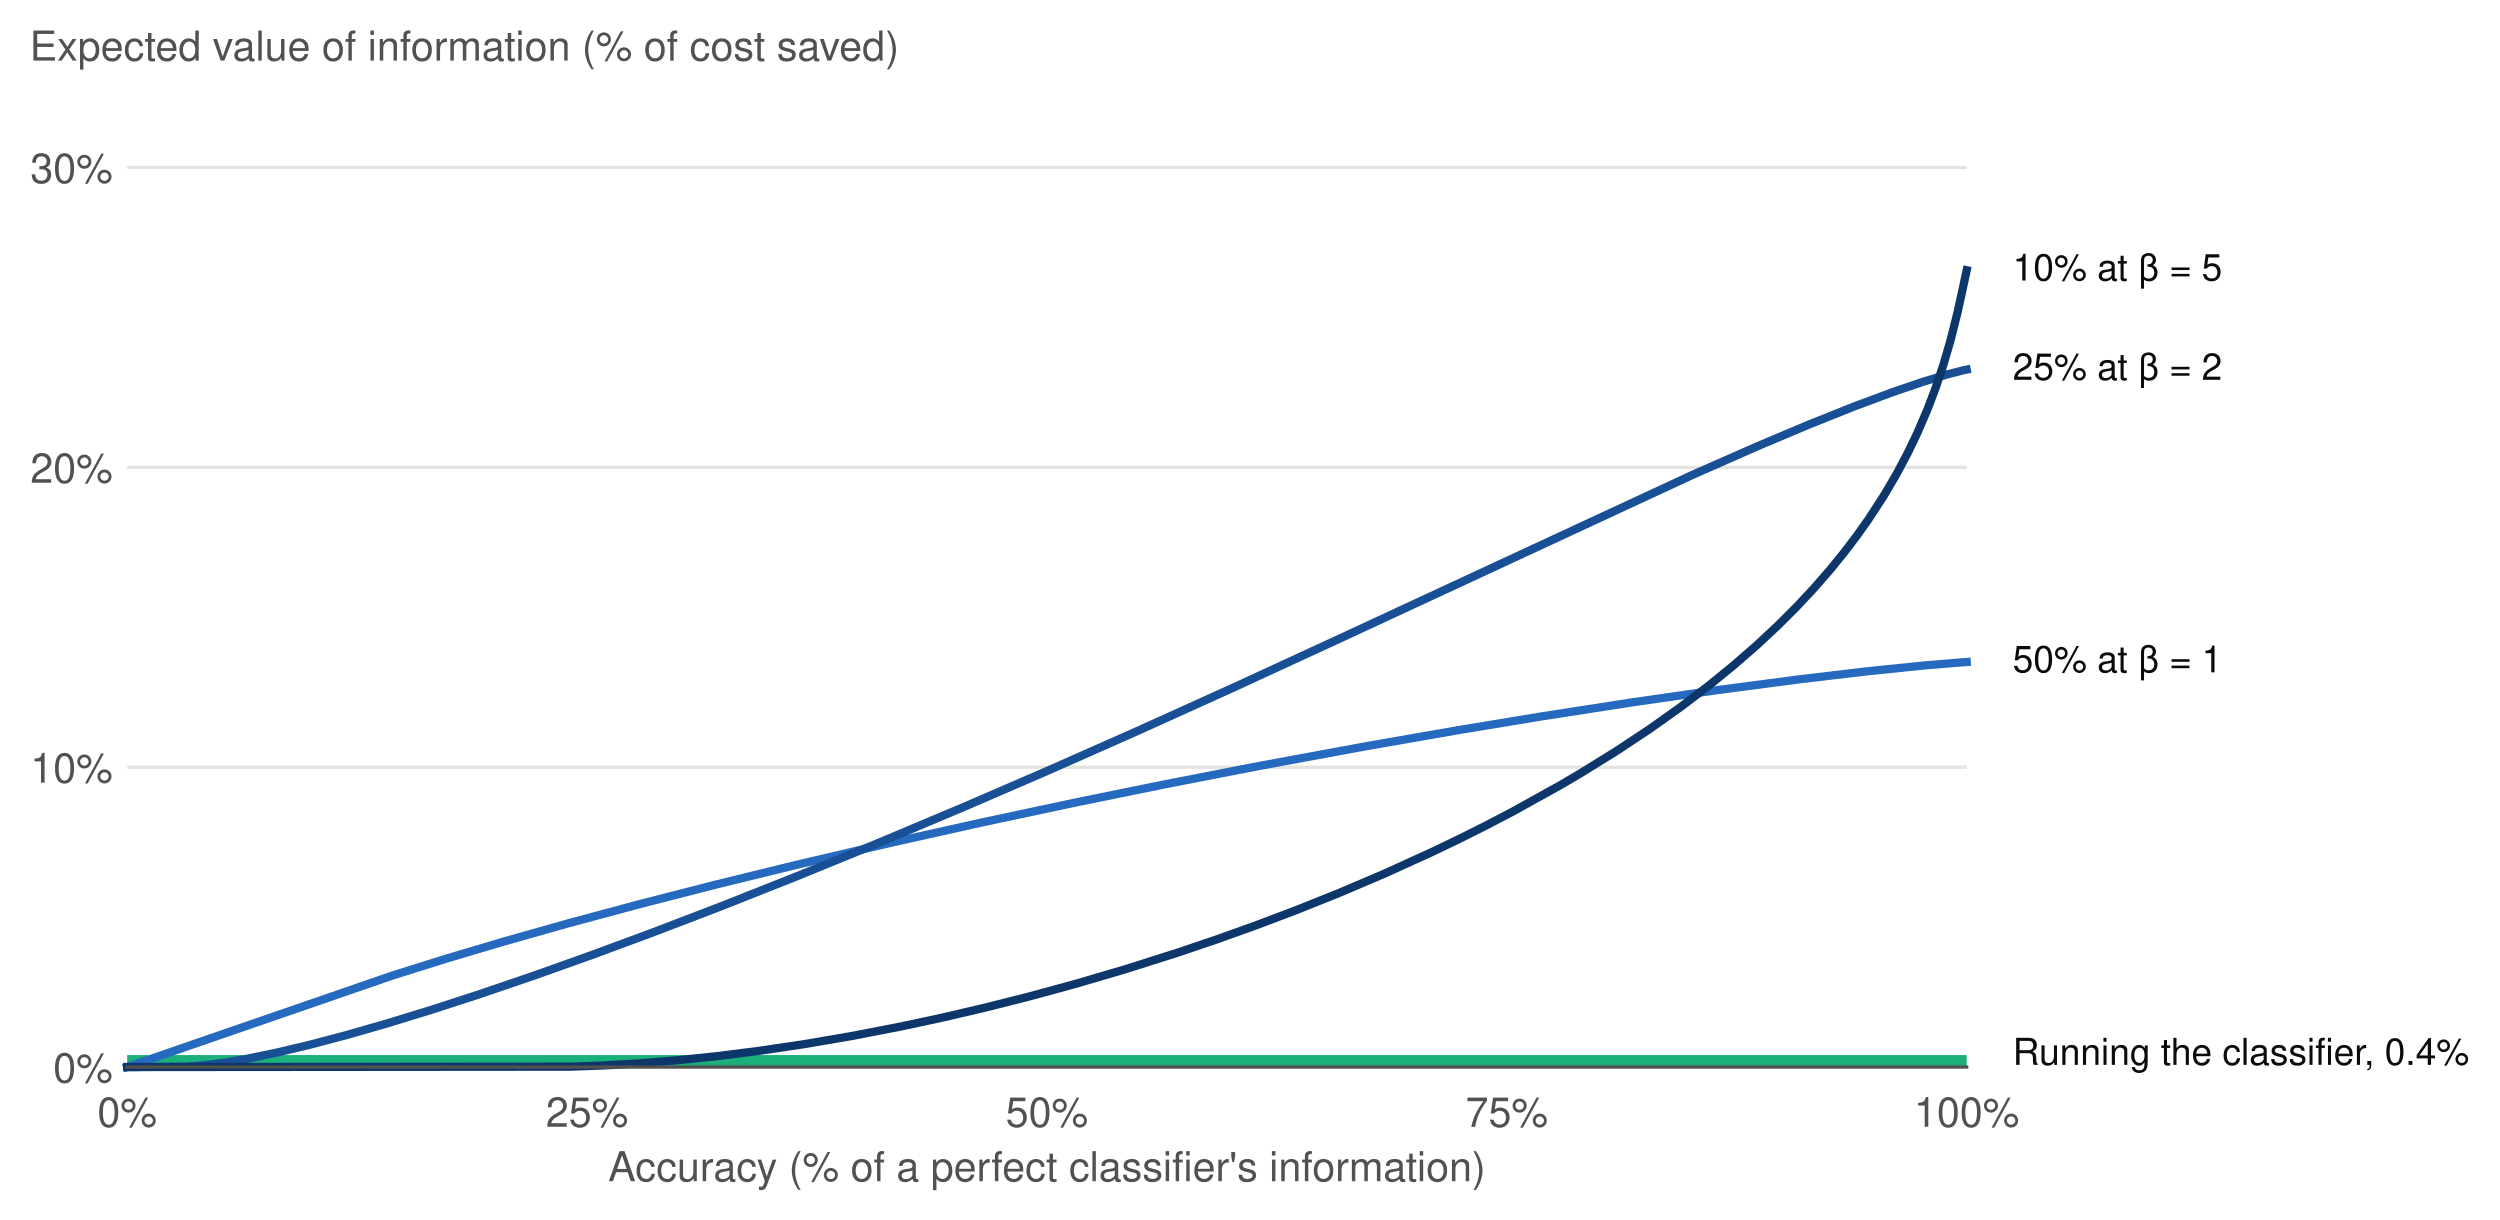
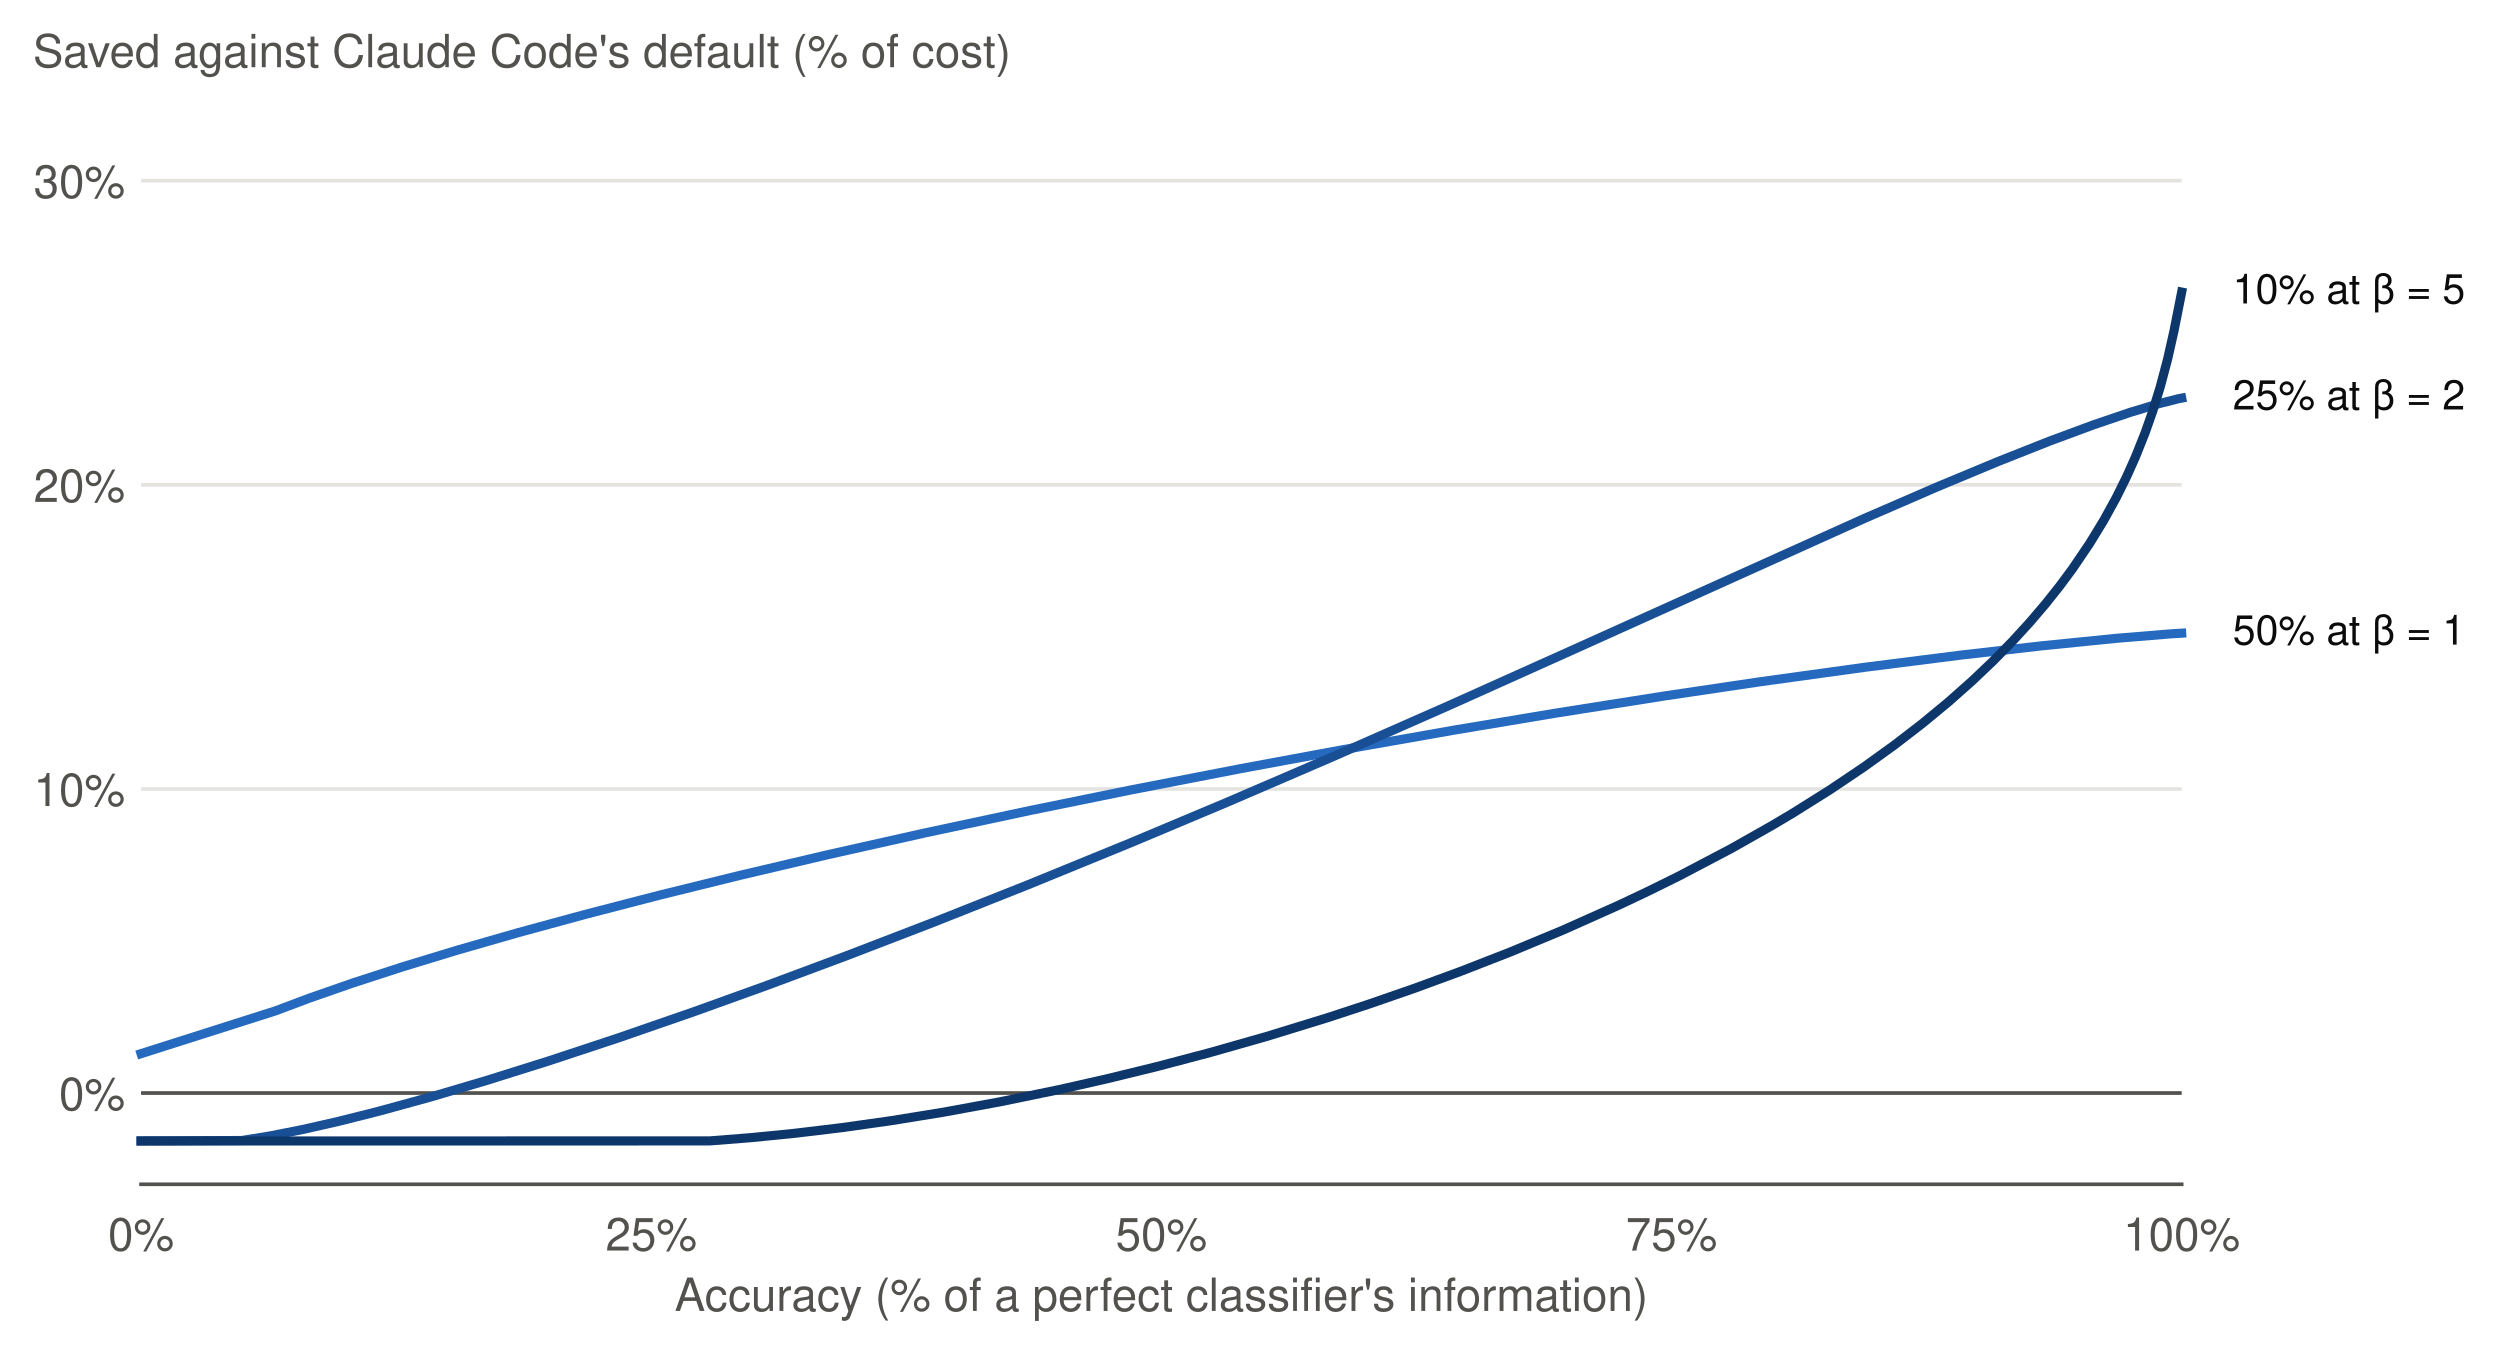
- <svg xmlns="http://www.w3.org/2000/svg" xmlns:xlink="http://www.w3.org/1999/xlink" width="606.681pt" height="295.989pt" viewBox="0 0 606.681 295.989" version="1.1">
+ <svg xmlns="http://www.w3.org/2000/svg" width="546.898pt" height="296.117pt" viewBox="0 0 546.898 296.117" version="1.1">
  <defs>
    <style type="text/css">*{stroke-linejoin: round; stroke-linecap: butt}</style>
  </defs>
  <g id="figure_1">
    <g id="patch_1">
-       <path d="M 0 295.989  L 606.681 295.989  L 606.681 0  L 0 0  L 0 295.989  z " style="fill: none" />
+       <path d="M 0 296.117  L 546.898 296.117  L 546.898 0  L 0 0  L 0 296.117  z " style="fill: none" />
    </g>
    <g id="axes_1">
      <g id="patch_2">
-         <path d="M 30.86 258.946  L 477.26 258.946  L 477.26 26.098  L 30.86 26.098  L 30.86 258.946  z " style="fill: none" />
+         <path d="M 30.86 259.074  L 477.26 259.074  L 477.26 26.226  L 30.86 26.226  L 30.86 259.074  z " style="fill: none" />
      </g>
      <g id="matplotlib.axis_1">
        <g id="xtick_1">
          <g id="line2d_1" />
          <g id="text_1">
-             <text style="font-size: 10px; font-family: 'Helvetica', 'Arial', 'DejaVu Sans'; text-anchor: middle; fill: #52514e" x="30.86" y="273.446" transform="rotate(-0 30.86 273.4463)">0%</text>
+             <text style="font-size: 10px; font-family: 'Helvetica', 'Arial', 'DejaVu Sans'; text-anchor: middle; fill: #52514e" x="30.86" y="273.574" transform="rotate(-0 30.86 273.5744)">0%</text>
          </g>
        </g>
        <g id="xtick_2">
          <g id="line2d_2" />
          <g id="text_2">
-             <text style="font-size: 10px; font-family: 'Helvetica', 'Arial', 'DejaVu Sans'; text-anchor: middle; fill: #52514e" x="142.46" y="273.446" transform="rotate(-0 142.46 273.4463)">25%</text>
+             <text style="font-size: 10px; font-family: 'Helvetica', 'Arial', 'DejaVu Sans'; text-anchor: middle; fill: #52514e" x="142.46" y="273.574" transform="rotate(-0 142.46 273.5744)">25%</text>
          </g>
        </g>
        <g id="xtick_3">
          <g id="line2d_3" />
          <g id="text_3">
-             <text style="font-size: 10px; font-family: 'Helvetica', 'Arial', 'DejaVu Sans'; text-anchor: middle; fill: #52514e" x="254.06" y="273.446" transform="rotate(-0 254.06 273.4463)">50%</text>
+             <text style="font-size: 10px; font-family: 'Helvetica', 'Arial', 'DejaVu Sans'; text-anchor: middle; fill: #52514e" x="254.06" y="273.574" transform="rotate(-0 254.06 273.5744)">50%</text>
          </g>
        </g>
        <g id="xtick_4">
          <g id="line2d_4" />
          <g id="text_4">
-             <text style="font-size: 10px; font-family: 'Helvetica', 'Arial', 'DejaVu Sans'; text-anchor: middle; fill: #52514e" x="365.66" y="273.446" transform="rotate(-0 365.66 273.4463)">75%</text>
+             <text style="font-size: 10px; font-family: 'Helvetica', 'Arial', 'DejaVu Sans'; text-anchor: middle; fill: #52514e" x="365.66" y="273.574" transform="rotate(-0 365.66 273.5744)">75%</text>
          </g>
        </g>
        <g id="xtick_5">
          <g id="line2d_5" />
          <g id="text_5">
-             <text style="font-size: 10px; font-family: 'Helvetica', 'Arial', 'DejaVu Sans'; text-anchor: middle; fill: #52514e" x="477.26" y="273.446" transform="rotate(-0 477.26 273.4463)">100%</text>
+             <text style="font-size: 10px; font-family: 'Helvetica', 'Arial', 'DejaVu Sans'; text-anchor: middle; fill: #52514e" x="477.26" y="273.574" transform="rotate(-0 477.26 273.5744)">100%</text>
          </g>
        </g>
        <g id="text_6">
-           <text style="font-size: 10px; font-family: 'Helvetica', 'Arial', 'DejaVu Sans'; text-anchor: middle; fill: #52514e" x="254.06" y="286.646" transform="rotate(-0 254.06 286.6455)">Accuracy (% of a perfect classifier's information)</text>
+           <text style="font-size: 10px; font-family: 'Helvetica', 'Arial', 'DejaVu Sans'; text-anchor: middle; fill: #52514e" x="254.06" y="286.774" transform="rotate(-0 254.06 286.7736)">Accuracy (% of a perfect classifier's information)</text>
        </g>
      </g>
      <g id="matplotlib.axis_2">
        <g id="ytick_1">
          <g id="line2d_6">
-             <path d="M 30.86 258.946  L 477.26 258.946  " clip-path="url(#p3fc6cd0f99)" style="fill: none; stroke: #e4e3df; stroke-width: 0.8; stroke-linecap: square" />
+             <path d="M 30.86 239.116  L 477.26 239.116  " clip-path="url(#p247e3aeb80)" style="fill: none; stroke: #e4e3df; stroke-width: 0.8; stroke-linecap: square" />
          </g>
          <g id="line2d_7" />
          <g id="text_7">
-             <text style="font-size: 10px; font-family: 'Helvetica', 'Arial', 'DejaVu Sans'; text-anchor: end; fill: #52514e" x="27.36" y="262.696" transform="rotate(-0 27.36 262.6963)">0%</text>
+             <text style="font-size: 10px; font-family: 'Helvetica', 'Arial', 'DejaVu Sans'; text-anchor: end; fill: #52514e" x="27.36" y="242.866" transform="rotate(-0 27.36 242.866)">0%</text>
          </g>
        </g>
        <g id="ytick_2">
          <g id="line2d_8">
-             <path d="M 30.86 186.181  L 477.26 186.181  " clip-path="url(#p3fc6cd0f99)" style="fill: none; stroke: #e4e3df; stroke-width: 0.8; stroke-linecap: square" />
+             <path d="M 30.86 172.588  L 477.26 172.588  " clip-path="url(#p247e3aeb80)" style="fill: none; stroke: #e4e3df; stroke-width: 0.8; stroke-linecap: square" />
          </g>
          <g id="line2d_9" />
          <g id="text_8">
-             <text style="font-size: 10px; font-family: 'Helvetica', 'Arial', 'DejaVu Sans'; text-anchor: end; fill: #52514e" x="27.36" y="189.931" transform="rotate(-0 27.36 189.9313)">10%</text>
+             <text style="font-size: 10px; font-family: 'Helvetica', 'Arial', 'DejaVu Sans'; text-anchor: end; fill: #52514e" x="27.36" y="176.338" transform="rotate(-0 27.36 176.338)">10%</text>
          </g>
        </g>
        <g id="ytick_3">
          <g id="line2d_10">
-             <path d="M 30.86 113.416  L 477.26 113.416  " clip-path="url(#p3fc6cd0f99)" style="fill: none; stroke: #e4e3df; stroke-width: 0.8; stroke-linecap: square" />
+             <path d="M 30.86 106.06  L 477.26 106.06  " clip-path="url(#p247e3aeb80)" style="fill: none; stroke: #e4e3df; stroke-width: 0.8; stroke-linecap: square" />
          </g>
          <g id="line2d_11" />
          <g id="text_9">
-             <text style="font-size: 10px; font-family: 'Helvetica', 'Arial', 'DejaVu Sans'; text-anchor: end; fill: #52514e" x="27.36" y="117.166" transform="rotate(-0 27.36 117.1663)">20%</text>
+             <text style="font-size: 10px; font-family: 'Helvetica', 'Arial', 'DejaVu Sans'; text-anchor: end; fill: #52514e" x="27.36" y="109.81" transform="rotate(-0 27.36 109.81)">20%</text>
          </g>
        </g>
        <g id="ytick_4">
          <g id="line2d_12">
-             <path d="M 30.86 40.651  L 477.26 40.651  " clip-path="url(#p3fc6cd0f99)" style="fill: none; stroke: #e4e3df; stroke-width: 0.8; stroke-linecap: square" />
+             <path d="M 30.86 39.532  L 477.26 39.532  " clip-path="url(#p247e3aeb80)" style="fill: none; stroke: #e4e3df; stroke-width: 0.8; stroke-linecap: square" />
          </g>
          <g id="line2d_13" />
          <g id="text_10">
-             <text style="font-size: 10px; font-family: 'Helvetica', 'Arial', 'DejaVu Sans'; text-anchor: end; fill: #52514e" x="27.36" y="44.401" transform="rotate(-0 27.36 44.40129)">30%</text>
+             <text style="font-size: 10px; font-family: 'Helvetica', 'Arial', 'DejaVu Sans'; text-anchor: end; fill: #52514e" x="27.36" y="43.282" transform="rotate(-0 27.36 43.28202)">30%</text>
          </g>
        </g>
        <g id="text_11">
-           <text style="font-size: 10px; font-family: 'Helvetica', 'Arial', 'DejaVu Sans'; text-anchor: start; fill: #52514e" x="7.2" y="14.7" transform="rotate(-0 7.2 14.7)">Expected value of information (% of cost saved)</text>
-         </g>
-       </g>
-       <g id="FillBetweenPolyCollection_1">
-         <defs>
-           <path id="me2bb1564b1" d="M 30.86 -39.954  L 30.86 -37.043  L 477.26 -37.043  L 477.26 -39.954  L 477.26 -39.954  L 30.86 -39.954  z " />
-         </defs>
-         <g>
-           <use xlink:href="#me2bb1564b1" x="0" y="295.989" style="fill: #1baf7a" />
+           <text style="font-size: 10px; font-family: 'Helvetica', 'Arial', 'DejaVu Sans'; text-anchor: start; fill: #52514e" x="7.2" y="14.7" transform="rotate(-0 7.2 14.7)">Saved against Claude Code's default (% of cost)</text>
        </g>
      </g>
      <g id="line2d_14">
-         <path d="M 30.86 258.946  L 95.387 236.681  L 108.2 232.661  L 122.354 228.455  L 137.921 224.059  L 154.991 219.467  L 173.674 214.674  L 194.104 209.672  L 216.456 204.452  L 237.764 199.698  L 260.913 194.762  L 282.42 190.379  L 305.703 185.848  L 331.089 181.162  L 354.196 177.132  L 374.271 173.822  L 396.151 170.431  L 416.675 167.478  L 436.432 164.876  L 452.983 162.92  L 467.289 161.453  L 476.602 160.692  L 477.26 160.655  L 477.26 160.655  " style="fill: none; stroke: #256abf; stroke-width: 2; stroke-linecap: square" />
+         <path d="M 30.86 239.116  L 477.26 239.116  " clip-path="url(#p247e3aeb80)" style="fill: none; stroke: #52514e; stroke-width: 0.8; stroke-linecap: square" />
      </g>
      <g id="line2d_15">
-         <path d="M 30.86 258.946  L 45.416 258.858  L 49.714 258.496  L 54.593 257.848  L 60.065 256.906  L 67.218 255.426  L 75.224 253.52  L 84.116 251.17  L 93.928 248.353  L 104.705 245.046  L 116.495 241.216  L 129.359 236.83  L 143.365 231.845  L 158.599 226.21  L 175.16 219.862  L 193.175 212.726  L 212.797 204.707  L 234.226 195.685  L 254.227 187.038  L 275.964 177.418  L 299.732 166.665  L 325.956 154.573  L 410.672 115.258  L 426.617 108.235  L 438.949 103.036  L 450.018 98.615  L 459.088 95.234  L 466.565 92.676  L 472.655 90.823  L 476.493 89.846  L 477.26 89.697  L 477.26 89.697  " style="fill: none; stroke: #184f95; stroke-width: 2; stroke-linecap: square" />
+         <path d="M 30.86 230.494  L 60.292 221.125  L 67.706 218.34  L 77.269 215.008  L 88.031 211.514  L 100.039 207.855  L 113.347 204.029  L 128.022 200.032  L 144.141 195.859  L 161.802 191.505  L 181.122 186.964  L 202.25 182.23  L 225.377 177.293  L 247.446 172.799  L 271.461 168.136  L 293.822 163.996  L 318.108 159.718  L 340.095 156.042  L 364.035 152.26  L 384.954 149.153  L 407.954 145.971  L 428.852 143.32  L 446.627 141.282  L 462.98 139.636  L 474.962 138.652  L 477.26 138.514  L 477.26 138.514  " style="fill: none; stroke: #256abf; stroke-width: 2; stroke-linecap: square" />
      </g>
      <g id="line2d_16">
-         <path d="M 30.86 258.946  L 138.379 258.85  L 146.556 258.557  L 155.187 258.048  L 164.304 257.305  L 173.945 256.305  L 184.15 255.019  L 194.971 253.415  L 206.466 251.453  L 218.705 249.083  L 228.422 247.001  L 238.648 244.622  L 249.432 241.906  L 260.834 238.804  L 272.926 235.253  L 285.797 231.172  L 294.864 228.104  L 304.367 224.712  L 314.352 220.944  L 324.879 216.732  L 336.019 211.988  L 347.864 206.592  L 354.086 203.599  L 360.532 200.373  L 367.222 196.88  L 378.728 190.491  L 383.417 187.734  L 392.224 182.282  L 400.311 176.922  L 407.718 171.665  L 414.491 166.52  L 420.673 161.49  L 426.3 156.589  L 431.419 151.813  L 436.065 147.169  L 440.276 142.66  L 444.084 138.291  L 447.529 134.055  L 450.639 129.958  L 453.441 126.002  L 457.132 120.328  L 460.273 114.98  L 462.948 109.94  L 465.223 105.21  L 467.715 99.416  L 469.707 94.183  L 471.646 88.394  L 473.336 82.601  L 474.981 76.06  L 476.099 71.001  L 477.26 65.584  L 477.26 65.584  " style="fill: none; stroke: #0d366b; stroke-width: 2; stroke-linecap: square" />
+         <path d="M 30.86 249.595  L 52.901 249.494  L 59.111 248.491  L 66.144 247.102  L 74.027 245.315  L 82.79 243.11  L 93.928 240.055  L 106.326 236.393  L 120.058 232.08  L 135.217 227.065  L 151.914 221.28  L 167.893 215.524  L 185.267 209.049  L 204.179 201.771  L 224.806 193.584  L 247.379 184.351  L 268.509 175.469  L 291.561 165.54  L 316.908 154.368  L 345.111 141.699  L 407.945 113.371  L 423.742 106.522  L 437.112 100.95  L 448.414 96.477  L 457.999 92.927  L 465.914 90.235  L 472.367 88.281  L 476.493 87.239  L 477.26 87.093  L 477.26 87.093  " style="fill: none; stroke: #184f95; stroke-width: 2; stroke-linecap: square" />
+       </g>
+       <g id="line2d_17">
+         <path d="M 30.86 249.595  L 155.187 249.588  L 164.304 248.87  L 173.945 247.91  L 184.15 246.682  L 194.971 245.154  L 206.466 243.288  L 218.705 241.039  L 231.772 238.346  L 242.178 235.991  L 253.16 233.304  L 264.784 230.235  L 277.125 226.719  L 290.279 222.672  L 299.558 219.625  L 309.296 216.248  L 319.544 212.486  L 330.367 208.266  L 341.847 203.491  L 354.086 198.026  L 360.532 194.976  L 367.222 191.673  L 378.728 185.63  L 387.913 180.432  L 392.224 177.862  L 400.311 172.786  L 407.718 167.806  L 414.491 162.928  L 420.673 158.157  L 426.3 153.503  L 431.419 148.964  L 436.065 144.546  L 440.276 140.252  L 444.084 136.085  L 447.529 132.04  L 450.639 128.123  L 453.441 124.333  L 457.132 118.885  L 460.273 113.734  L 462.948 108.862  L 465.223 104.27  L 467.141 99.984  L 469.252 94.7  L 470.936 89.925  L 472.561 84.676  L 474.178 78.596  L 475.583 72.368  L 477.26 63.9  L 477.26 63.9  " style="fill: none; stroke: #0d366b; stroke-width: 2; stroke-linecap: square" />
      </g>
      <g id="patch_3">
-         <path d="M 30.86 258.946  L 477.26 258.946  " style="fill: none; stroke: #52514e; stroke-width: 0.8; stroke-linejoin: miter; stroke-linecap: square" />
+         <path d="M 30.86 259.074  L 477.26 259.074  " style="fill: none; stroke: #52514e; stroke-width: 0.8; stroke-linejoin: miter; stroke-linecap: square" />
      </g>
      <g id="text_12">
-         <text style="font-size: 9px; font-family: 'Helvetica', 'Arial', 'DejaVu Sans'; text-anchor: start; fill: #0b0b0b" x="488.42" y="258.415" transform="rotate(-0 488.42 258.4151)">Running the classifier, 0.4%</text>
+         <text style="font-size: 9px; font-family: 'Helvetica', 'Arial', 'DejaVu Sans'; text-anchor: start; fill: #0b0b0b" x="488.42" y="141.008" transform="rotate(-0 488.42 141.008)">50% at β = 1</text>
      </g>
      <g id="text_13">
-         <text style="font-size: 9px; font-family: 'Helvetica', 'Arial', 'DejaVu Sans'; text-anchor: start; fill: #0b0b0b" x="488.42" y="163.149" transform="rotate(-0 488.42 163.1494)">50% at β = 1</text>
+         <text style="font-size: 9px; font-family: 'Helvetica', 'Arial', 'DejaVu Sans'; text-anchor: start; fill: #0b0b0b" x="488.42" y="89.587" transform="rotate(-0 488.42 89.5869)">25% at β = 2</text>
      </g>
      <g id="text_14">
-         <text style="font-size: 9px; font-family: 'Helvetica', 'Arial', 'DejaVu Sans'; text-anchor: start; fill: #0b0b0b" x="488.42" y="92.191" transform="rotate(-0 488.42 92.19142)">25% at β = 2</text>
-       </g>
-       <g id="text_15">
-         <text style="font-size: 9px; font-family: 'Helvetica', 'Arial', 'DejaVu Sans'; text-anchor: start; fill: #0b0b0b" x="488.42" y="68.078" transform="rotate(-0 488.42 68.07797)">10% at β = 5</text>
+         <text style="font-size: 9px; font-family: 'Helvetica', 'Arial', 'DejaVu Sans'; text-anchor: start; fill: #0b0b0b" x="488.42" y="66.394" transform="rotate(-0 488.42 66.39406)">10% at β = 5</text>
      </g>
    </g>
  </g>
  <defs>
-     <clipPath id="p3fc6cd0f99">
-       <rect x="30.86" y="26.098" width="446.4" height="232.848" />
+     <clipPath id="p247e3aeb80">
+       <rect x="30.86" y="26.226" width="446.4" height="232.848" />
    </clipPath>
  </defs>
</svg>
